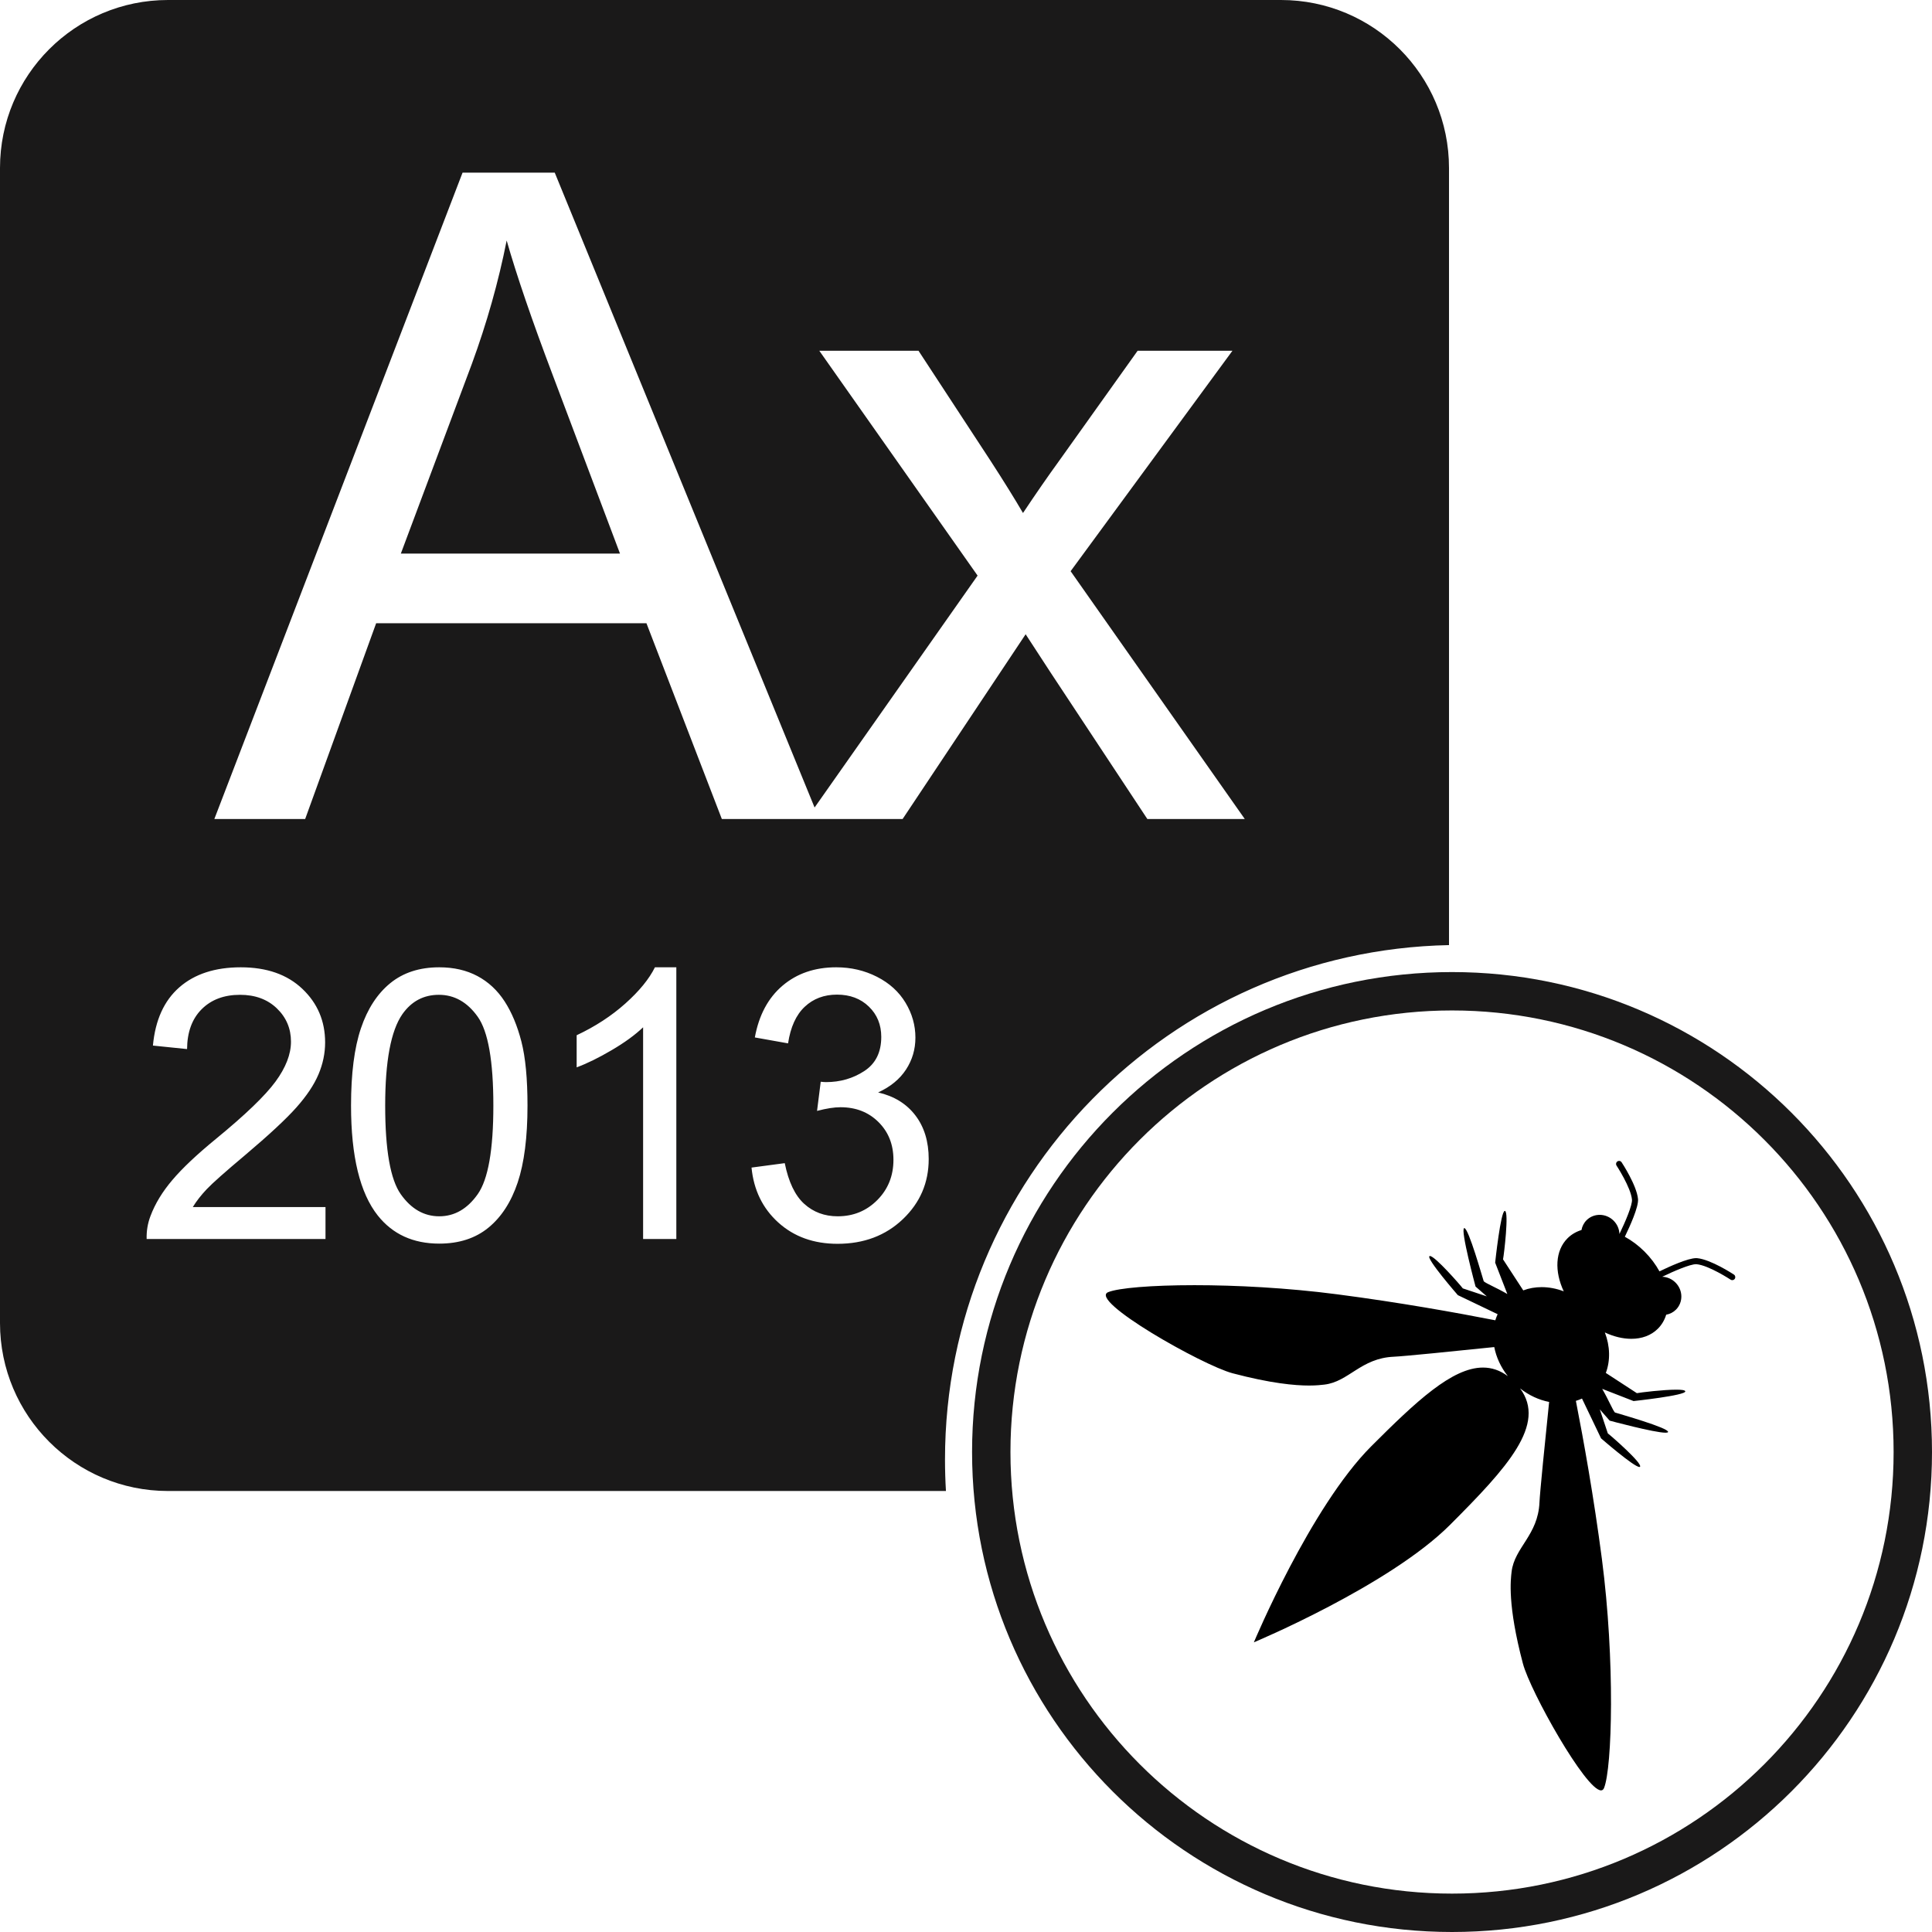
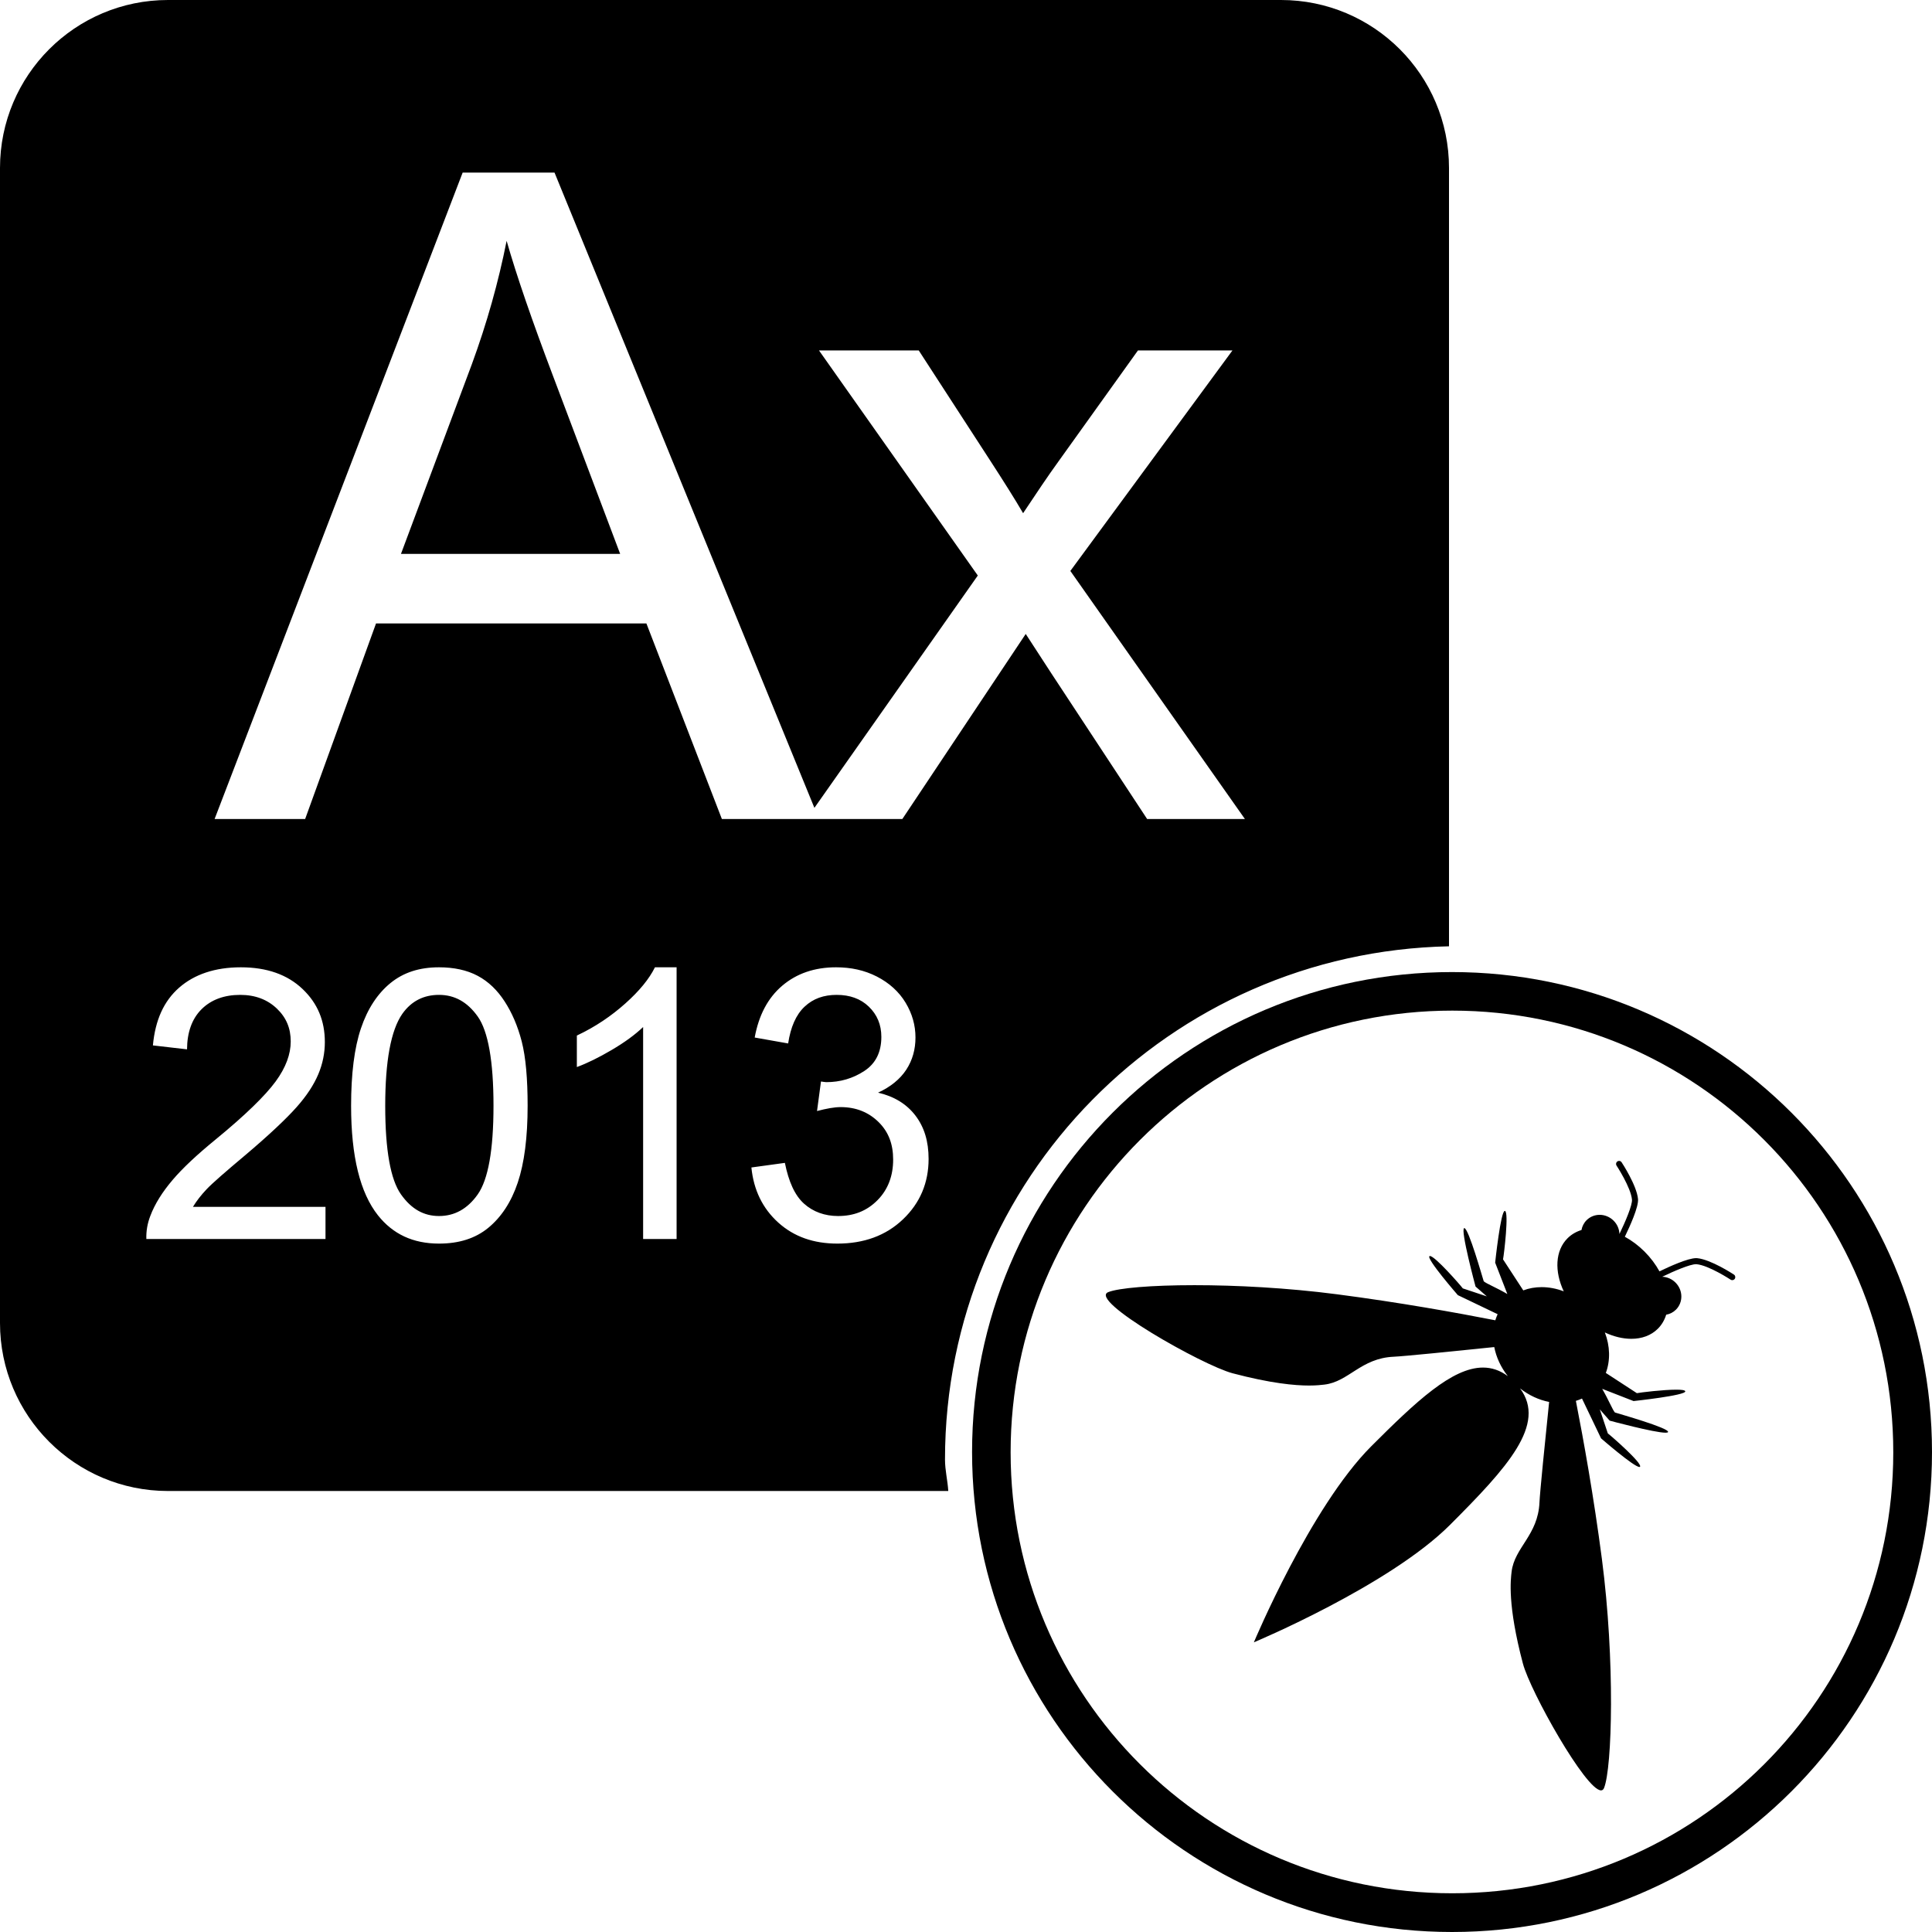
- <svg xmlns="http://www.w3.org/2000/svg" width="92px" height="92px" viewBox="0 0 92 92" version="1.1">
+ <svg xmlns="http://www.w3.org/2000/svg" xmlns:ns1="http://vectornator.io" height="100%" stroke-miterlimit="10" style="fill-rule:nonzero;clip-rule:evenodd;stroke-linecap:round;stroke-linejoin:round;" version="1.1" viewBox="0 0 92 92" width="100%" xml:space="preserve">
  <defs />
-   <g id="Page-1" stroke="none" stroke-width="1" fill="none" fill-rule="evenodd">
-     <g id="owasp_logo_Ax_2013">
-       <path d="M38.79,38.453 L26.416,8.22 L22.027,8.22 L10.207,39 L14.532,39 L17.912,29.678 L30.783,29.678 L34.373,39 L38.405,39 L42.982,39 L48.84,30.203 L50.058,32.071 L54.635,39 L59.275,39 L50.982,27.2 L58.688,16.702 L54.173,16.702 L50.415,21.972 C49.897,22.686 49.33,23.505 48.714,24.429 C48.322,23.757 47.805,22.924 47.161,21.93 L43.738,16.702 L39.014,16.702 L46.552,27.41 L38.79,38.453 Z M69,45.005 C55.7,45.271 45,56.136 45,69.5 C45,70.004 45.015,70.504 45.045,71 L8,71 C3.582,71 5.41083001e-16,67.418 0,63 L0,8 C-5.41083001e-16,3.582 3.582,8.11624501e-16 8,0 L61,0 C65.418,-8.11624501e-16 69,3.582 69,8 L69,45.005 Z M15.5,57.479 L9.181,57.479 C9.356,57.192 9.579,56.907 9.849,56.623 C10.118,56.338 10.728,55.798 11.677,55.001 C12.814,54.04 13.627,53.284 14.116,52.733 C14.605,52.183 14.955,51.658 15.166,51.16 C15.377,50.662 15.482,50.155 15.482,49.64 C15.482,48.626 15.122,47.776 14.401,47.091 C13.681,46.405 12.702,46.062 11.466,46.062 C10.241,46.062 9.266,46.38 8.539,47.016 C7.813,47.652 7.394,48.576 7.282,49.789 L8.908,49.956 C8.914,49.147 9.146,48.515 9.603,48.058 C10.06,47.601 10.669,47.372 11.431,47.372 C12.151,47.372 12.736,47.587 13.184,48.018 C13.632,48.449 13.856,48.978 13.856,49.604 C13.856,50.202 13.61,50.836 13.118,51.507 C12.626,52.178 11.68,53.088 10.279,54.236 C9.377,54.975 8.687,55.625 8.21,56.188 C7.732,56.75 7.385,57.321 7.168,57.901 C7.033,58.253 6.972,58.619 6.983,59 L15.5,59 L15.5,57.479 Z M16.716,52.646 C16.716,55.065 17.141,56.812 17.991,57.884 C18.7,58.774 19.675,59.22 20.917,59.22 C21.861,59.22 22.642,58.966 23.26,58.459 C23.878,57.953 24.342,57.235 24.653,56.306 C24.963,55.377 25.119,54.157 25.119,52.646 C25.119,51.368 25.022,50.353 24.829,49.6 C24.635,48.847 24.369,48.208 24.029,47.684 C23.689,47.16 23.258,46.758 22.737,46.48 C22.215,46.202 21.609,46.062 20.917,46.062 C19.98,46.062 19.202,46.314 18.584,46.818 C17.966,47.322 17.5,48.039 17.187,48.967 C16.873,49.896 16.716,51.122 16.716,52.646 Z M18.342,52.646 C18.342,50.53 18.615,49.08 19.16,48.295 C19.593,47.68 20.173,47.372 20.9,47.372 C21.638,47.372 22.255,47.721 22.75,48.418 C23.245,49.115 23.493,50.524 23.493,52.646 C23.493,54.755 23.245,56.161 22.75,56.864 C22.255,57.567 21.644,57.919 20.917,57.919 C20.191,57.919 19.58,57.569 19.085,56.869 C18.59,56.168 18.342,54.761 18.342,52.646 Z M32.206,59 L32.206,46.062 L31.187,46.062 C30.911,46.619 30.442,47.193 29.78,47.785 C29.118,48.377 28.345,48.881 27.46,49.297 L27.46,50.826 C27.952,50.645 28.507,50.372 29.125,50.009 C29.744,49.646 30.243,49.282 30.624,48.919 L30.624,59 L32.206,59 Z M35.787,55.599 C35.892,56.671 36.318,57.544 37.065,58.218 C37.812,58.892 38.751,59.229 39.882,59.229 C41.136,59.229 42.173,58.837 42.994,58.055 C43.814,57.273 44.224,56.319 44.224,55.194 C44.224,54.362 44.013,53.669 43.591,53.116 C43.169,52.562 42.578,52.197 41.816,52.021 C42.402,51.752 42.844,51.389 43.143,50.932 C43.442,50.475 43.591,49.968 43.591,49.411 C43.591,48.825 43.435,48.271 43.121,47.75 C42.808,47.229 42.355,46.817 41.763,46.515 C41.171,46.213 40.524,46.062 39.821,46.062 C38.801,46.062 37.949,46.354 37.263,46.937 C36.578,47.52 36.138,48.342 35.945,49.402 L37.527,49.684 C37.644,48.91 37.908,48.33 38.318,47.943 C38.728,47.557 39.241,47.363 39.856,47.363 C40.477,47.363 40.984,47.554 41.376,47.935 C41.769,48.315 41.965,48.796 41.965,49.376 C41.965,50.108 41.696,50.65 41.157,51.002 C40.618,51.354 40.011,51.529 39.337,51.529 C39.273,51.529 39.188,51.523 39.082,51.512 L38.907,52.9 C39.352,52.783 39.724,52.725 40.023,52.725 C40.755,52.725 41.359,52.96 41.833,53.432 C42.308,53.904 42.545,54.503 42.545,55.229 C42.545,55.991 42.289,56.63 41.776,57.146 C41.264,57.661 40.635,57.919 39.891,57.919 C39.264,57.919 38.732,57.721 38.296,57.326 C37.859,56.93 37.55,56.284 37.369,55.388 L35.787,55.599 Z M19.088,26.36 L22.468,17.332 C23.182,15.386 23.735,13.427 24.127,11.453 C24.603,13.119 25.331,15.246 26.311,17.836 L29.523,26.36 L19.088,26.36 Z" id="Fill-1" fill="#1A1919" />
-       <path d="M69.144,92 C56.521,92 46.289,81.767 46.289,69.144 C46.289,56.522 56.521,46.289 69.144,46.289 C81.767,46.289 92,56.522 92,69.144 C92,81.767 81.767,92 69.144,92 M69.144,48.117 C80.757,48.117 90.172,57.531 90.172,69.144 C90.172,80.757 80.757,90.172 69.144,90.172 C57.531,90.172 48.117,80.757 48.117,69.144 C48.117,57.531 57.531,48.117 69.144,48.117 Z" id="Fill-1-Copy" fill="#1A1919" />
-       <path d="M76.24,85.256 C75.515,85.255 72.874,80.555 72.519,79.215 C71.777,76.41 71.937,75.224 71.981,74.845 C72.117,73.688 73.24,73.11 73.308,71.545 C73.329,71.062 73.573,68.646 73.768,66.759 C73.287,66.666 72.808,66.448 72.383,66.112 C73.66,67.826 71.78,69.88 69.047,72.614 C66.146,75.514 59.708,78.206 59.708,78.206 C59.708,78.206 62.4,71.768 65.301,68.867 C67.433,66.735 69.151,65.122 70.618,65.122 C71.031,65.122 71.425,65.25 71.802,65.531 C71.465,65.106 71.249,64.627 71.155,64.146 C69.267,64.342 66.851,64.585 66.369,64.606 C64.804,64.674 64.225,65.797 63.069,65.933 C62.936,65.948 62.703,65.978 62.336,65.978 C61.657,65.978 60.519,65.876 58.699,65.395 C57.242,65.009 51.811,61.92 52.771,61.531 C53.261,61.333 54.822,61.199 56.878,61.199 C58.855,61.199 61.29,61.323 63.668,61.633 C66.634,62.019 69.353,62.508 71.206,62.871 C71.236,62.772 71.272,62.675 71.316,62.581 L69.421,61.673 C69.421,61.673 67.908,59.937 68.07,59.817 C68.076,59.812 68.084,59.81 68.093,59.81 C68.331,59.81 69.541,61.194 69.658,61.352 C69.747,61.381 70.26,61.553 70.8,61.732 L70.264,61.264 C70.264,61.264 69.531,58.547 69.722,58.483 C69.724,58.482 69.727,58.482 69.73,58.482 C69.931,58.482 70.596,60.844 70.654,61.014 C70.784,61.129 71.226,61.301 71.778,61.619 L71.198,60.126 C71.198,60.126 71.461,57.662 71.657,57.662 C71.659,57.662 71.66,57.662 71.662,57.663 C71.86,57.702 71.623,59.717 71.573,59.969 C71.645,60.079 72.09,60.762 72.536,61.447 C72.811,61.343 73.107,61.292 73.41,61.292 C73.758,61.292 74.117,61.359 74.464,61.492 C74.019,60.545 74.053,59.557 74.643,58.967 C74.83,58.78 75.057,58.65 75.309,58.572 C75.34,58.4 75.42,58.236 75.551,58.105 C75.722,57.934 75.947,57.85 76.174,57.85 C76.412,57.85 76.654,57.943 76.839,58.128 C77.016,58.305 77.108,58.533 77.116,58.761 C77.401,58.173 77.737,57.381 77.713,57.124 C77.659,56.543 76.985,55.515 76.979,55.505 C76.935,55.438 76.953,55.349 77.02,55.305 C77.044,55.289 77.072,55.281 77.099,55.281 C77.146,55.281 77.192,55.304 77.219,55.346 C77.249,55.391 77.939,56.445 78.001,57.098 C78.035,57.471 77.606,58.412 77.373,58.893 C77.701,59.072 78.021,59.309 78.313,59.601 C78.605,59.893 78.842,60.213 79.022,60.541 C79.484,60.317 80.371,59.911 80.771,59.911 C80.787,59.911 80.802,59.912 80.817,59.913 C81.469,59.975 82.524,60.665 82.568,60.695 C82.634,60.738 82.653,60.828 82.609,60.895 C82.581,60.937 82.535,60.959 82.488,60.959 C82.461,60.959 82.434,60.952 82.41,60.936 C82.399,60.929 81.371,60.255 80.79,60.201 C80.781,60.2 80.772,60.2 80.762,60.2 C80.479,60.2 79.72,60.523 79.153,60.798 C79.381,60.806 79.61,60.898 79.786,61.075 C80.148,61.437 80.158,62.013 79.809,62.363 C79.678,62.494 79.515,62.574 79.342,62.605 C79.265,62.858 79.134,63.084 78.947,63.271 C78.622,63.597 78.176,63.753 77.682,63.753 C77.28,63.753 76.847,63.65 76.422,63.45 C76.671,64.1 76.69,64.788 76.468,65.378 C77.152,65.824 77.836,66.27 77.946,66.341 C78.126,66.306 79.205,66.175 79.821,66.175 C80.068,66.175 80.24,66.195 80.252,66.252 C80.291,66.45 77.789,66.717 77.789,66.717 L76.295,66.136 C76.614,66.688 76.785,67.13 76.9,67.261 C77.073,67.318 79.494,68.001 79.431,68.192 C79.424,68.214 79.381,68.224 79.311,68.224 C78.778,68.224 76.651,67.65 76.651,67.65 L76.182,67.114 C76.362,67.654 76.532,68.167 76.563,68.257 C76.727,68.378 78.217,69.682 78.097,69.844 C78.091,69.853 78.081,69.856 78.067,69.856 C77.805,69.856 76.241,68.493 76.241,68.493 L75.333,66.598 C75.239,66.642 75.142,66.677 75.042,66.708 C75.406,68.561 75.895,71.28 76.282,74.245 C76.913,79.097 76.771,84.181 76.383,85.142 C76.352,85.22 76.303,85.256 76.24,85.256" id="Fill-4" fill="#000000" />
+   <clipPath id="ArtboardFrame">
+     <rect height="92" width="92" x="0" y="0" />
+   </clipPath>
+   <g clip-path="url(#ArtboardFrame)" id="owasp_logo_Ax_2013" ns1:layerName="owasp_logo_Ax_2013">
+     <g opacity="1">
+       <path d="M8 0C3.582 0 0 3.582 0 8L0 63C0 67.418 3.582 71 8 71L45.156 71C45.125 70.494 45 70.014 45 69.5C45 56.141 55.706 45.336 69 45.062L69 8C69 3.582 65.418 0 61 0L8 0ZM22.031 8.219L26.406 8.219L38.781 38.469L46.562 27.406L39 16.688L43.75 16.688L47.156 21.938C47.8 22.931 48.327 23.766 48.719 24.438C49.335 23.514 49.888 22.683 50.406 21.969L54.188 16.688L58.688 16.688L50.969 27.188L59.281 39L54.625 39L50.062 32.062L48.844 30.188L42.969 39L39 39L38.406 39L34.375 39L30.781 29.688L17.906 29.688L14.531 39L10.219 39L22.031 8.219ZM11.469 46.062C12.705 46.062 13.685 46.408 14.406 47.094C15.127 47.779 15.469 48.611 15.469 49.625C15.469 50.141 15.367 50.658 15.156 51.156C14.945 51.654 14.614 52.168 14.125 52.719C13.636 53.27 12.824 54.039 11.688 55C10.738 55.797 10.113 56.341 9.844 56.625C9.574 56.909 9.363 57.182 9.188 57.469L15.5 57.469L15.5 59L6.969 59C6.957 58.619 7.021 58.258 7.156 57.906C7.373 57.326 7.741 56.75 8.219 56.188C8.696 55.625 9.379 54.988 10.281 54.25C11.682 53.102 12.633 52.171 13.125 51.5C13.617 50.829 13.844 50.191 13.844 49.594C13.844 48.967 13.636 48.462 13.188 48.031C12.739 47.601 12.158 47.375 11.438 47.375C10.676 47.375 10.051 47.605 9.594 48.062C9.137 48.52 8.912 49.16 8.906 49.969L7.281 49.781C7.393 48.568 7.805 47.667 8.531 47.031C9.258 46.395 10.244 46.062 11.469 46.062ZM20.906 46.062C21.598 46.062 22.229 46.19 22.75 46.469C23.271 46.747 23.691 47.163 24.031 47.688C24.371 48.212 24.65 48.841 24.844 49.594C25.037 50.347 25.125 51.379 25.125 52.656C25.125 54.168 24.967 55.384 24.656 56.312C24.346 57.241 23.868 57.962 23.25 58.469C22.632 58.976 21.85 59.219 20.906 59.219C19.664 59.219 18.709 58.766 18 57.875C17.15 56.803 16.719 55.076 16.719 52.656C16.719 51.133 16.874 49.898 17.188 48.969C17.501 48.04 17.976 47.316 18.594 46.812C19.212 46.309 19.969 46.062 20.906 46.062ZM31.188 46.062L32.219 46.062L32.219 59L30.625 59L30.625 48.906C30.244 49.27 29.743 49.637 29.125 50C28.507 50.363 27.961 50.631 27.469 50.812L27.469 49.312C28.354 48.897 29.119 48.373 29.781 47.781C30.443 47.19 30.912 46.619 31.188 46.062ZM39.812 46.062C40.516 46.062 41.158 46.198 41.75 46.5C42.342 46.802 42.812 47.228 43.125 47.75C43.438 48.272 43.594 48.82 43.594 49.406C43.594 49.963 43.455 50.48 43.156 50.938C42.857 51.395 42.398 51.762 41.812 52.031C42.574 52.207 43.172 52.571 43.594 53.125C44.016 53.679 44.219 54.355 44.219 55.188C44.219 56.312 43.82 57.28 43 58.062C42.18 58.845 41.129 59.219 39.875 59.219C38.744 59.219 37.81 58.893 37.062 58.219C36.315 57.545 35.887 56.666 35.781 55.594L37.375 55.375C37.557 56.272 37.845 56.917 38.281 57.312C38.718 57.708 39.279 57.906 39.906 57.906C40.65 57.906 41.269 57.672 41.781 57.156C42.294 56.641 42.531 55.98 42.531 55.219C42.531 54.492 42.318 53.909 41.844 53.438C41.369 52.966 40.764 52.719 40.031 52.719C39.732 52.719 39.352 52.789 38.906 52.906L39.094 51.5C39.199 51.512 39.279 51.531 39.344 51.531C40.018 51.531 40.617 51.352 41.156 51C41.695 50.648 41.969 50.107 41.969 49.375C41.969 48.795 41.768 48.318 41.375 47.938C40.982 47.557 40.465 47.375 39.844 47.375C39.228 47.375 38.723 47.551 38.312 47.938C37.902 48.324 37.648 48.914 37.531 49.688L35.938 49.406C36.131 48.346 36.565 47.52 37.25 46.938C37.936 46.355 38.793 46.062 39.812 46.062ZM24.125 11.469C23.733 13.442 23.183 15.398 22.469 17.344L19.094 26.375L29.531 26.375L26.312 17.844C25.333 15.254 24.601 13.134 24.125 11.469ZM20.906 47.375C20.18 47.375 19.59 47.666 19.156 48.281C18.611 49.066 18.344 50.541 18.344 52.656C18.344 54.772 18.599 56.175 19.094 56.875C19.589 57.575 20.18 57.906 20.906 57.906C21.633 57.906 22.255 57.578 22.75 56.875C23.245 56.172 23.5 54.766 23.5 52.656C23.5 50.535 23.245 49.103 22.75 48.406C22.255 47.709 21.645 47.375 20.906 47.375Z" fill="#000000" fill-rule="evenodd" opacity="1" stroke="none" />
+       <path d="M69.144 92C56.521 92 46.289 81.767 46.289 69.144C46.289 56.522 56.521 46.289 69.144 46.289C81.767 46.289 92 56.522 92 69.144C92 81.767 81.767 92 69.144 92M69.156 48.125C57.543 48.125 48.125 57.543 48.125 69.156C48.125 80.769 57.543 90.156 69.156 90.156C80.769 90.156 90.156 80.769 90.156 69.156C90.156 57.543 80.769 48.125 69.156 48.125Z" fill="#000000" fill-rule="evenodd" opacity="1" stroke="none" />
+       <path d="M76.24 85.256C75.515 85.255 72.874 80.555 72.519 79.215C71.777 76.409 71.937 75.224 71.981 74.845C72.117 73.688 73.24 73.11 73.308 71.545C73.329 71.062 73.573 68.647 73.768 66.759C73.287 66.666 72.808 66.448 72.382 66.112C73.66 67.826 71.78 69.88 69.047 72.614C66.146 75.514 59.708 78.206 59.708 78.206C59.708 78.206 62.4 71.768 65.301 68.867C67.433 66.735 69.151 65.122 70.618 65.122C71.031 65.122 71.425 65.25 71.802 65.531C71.465 65.106 71.249 64.627 71.155 64.146C69.267 64.342 66.852 64.585 66.368 64.606C64.804 64.674 64.225 65.797 63.069 65.933C62.936 65.948 62.703 65.978 62.336 65.978C61.657 65.978 60.519 65.876 58.699 65.395C57.242 65.009 51.811 61.92 52.771 61.531C53.261 61.333 54.822 61.199 56.878 61.199C58.855 61.199 61.29 61.323 63.669 61.633C66.634 62.019 69.353 62.508 71.206 62.871C71.236 62.772 71.272 62.675 71.316 62.581L69.421 61.673C69.421 61.673 67.908 59.937 68.07 59.817C68.076 59.812 68.084 59.81 68.093 59.81C68.331 59.81 69.541 61.194 69.658 61.352C69.747 61.381 70.26 61.553 70.8 61.732L70.264 61.264C70.264 61.264 69.531 58.547 69.722 58.483C69.724 58.482 69.727 58.482 69.73 58.482C69.931 58.482 70.597 60.844 70.654 61.014C70.784 61.129 71.226 61.3 71.778 61.619L71.198 60.126C71.198 60.126 71.46 57.662 71.657 57.662C71.659 57.662 71.66 57.662 71.662 57.663C71.86 57.702 71.623 59.717 71.573 59.969C71.645 60.078 72.09 60.762 72.537 61.447C72.811 61.343 73.107 61.292 73.41 61.292C73.758 61.292 74.117 61.359 74.464 61.492C74.019 60.545 74.053 59.557 74.643 58.967C74.83 58.78 75.057 58.65 75.309 58.572C75.34 58.4 75.42 58.236 75.551 58.105C75.722 57.934 75.947 57.849 76.174 57.849C76.412 57.849 76.654 57.943 76.839 58.128C77.016 58.304 77.108 58.533 77.116 58.761C77.401 58.173 77.737 57.381 77.713 57.124C77.659 56.543 76.985 55.515 76.979 55.505C76.935 55.438 76.953 55.349 77.02 55.305C77.044 55.289 77.072 55.281 77.099 55.281C77.146 55.281 77.192 55.304 77.219 55.346C77.249 55.391 77.939 56.445 78.001 57.098C78.035 57.471 77.606 58.412 77.373 58.893C77.701 59.072 78.021 59.309 78.313 59.601C78.605 59.893 78.842 60.213 79.022 60.541C79.484 60.317 80.371 59.911 80.771 59.911C80.787 59.911 80.802 59.912 80.817 59.913C81.469 59.975 82.524 60.665 82.568 60.695C82.635 60.738 82.653 60.828 82.609 60.895C82.581 60.937 82.535 60.959 82.488 60.959C82.461 60.959 82.434 60.952 82.41 60.936C82.399 60.929 81.371 60.255 80.79 60.201C80.781 60.2 80.772 60.2 80.762 60.2C80.479 60.2 79.72 60.523 79.153 60.798C79.381 60.806 79.61 60.898 79.786 61.075C80.148 61.437 80.158 62.013 79.809 62.363C79.678 62.494 79.515 62.575 79.342 62.605C79.264 62.858 79.134 63.084 78.947 63.271C78.622 63.597 78.176 63.753 77.682 63.753C77.28 63.753 76.847 63.65 76.422 63.45C76.671 64.1 76.689 64.788 76.468 65.378C77.152 65.824 77.836 66.269 77.946 66.341C78.126 66.306 79.205 66.175 79.822 66.175C80.068 66.175 80.24 66.195 80.251 66.252C80.291 66.45 77.789 66.717 77.789 66.717L76.295 66.135C76.614 66.688 76.785 67.13 76.9 67.261C77.073 67.318 79.495 68.001 79.431 68.192C79.424 68.214 79.381 68.224 79.311 68.224C78.778 68.224 76.651 67.65 76.651 67.65L76.182 67.114C76.362 67.654 76.532 68.166 76.563 68.257C76.727 68.378 78.217 69.682 78.097 69.844C78.091 69.853 78.081 69.856 78.067 69.856C77.805 69.856 76.241 68.493 76.241 68.493L75.333 66.598C75.239 66.642 75.142 66.677 75.042 66.708C75.406 68.561 75.895 71.28 76.282 74.245C76.913 79.097 76.771 84.181 76.383 85.142C76.352 85.22 76.303 85.256 76.24 85.256" fill="#000000" fill-rule="evenodd" opacity="1" stroke="none" />
    </g>
  </g>
</svg>
